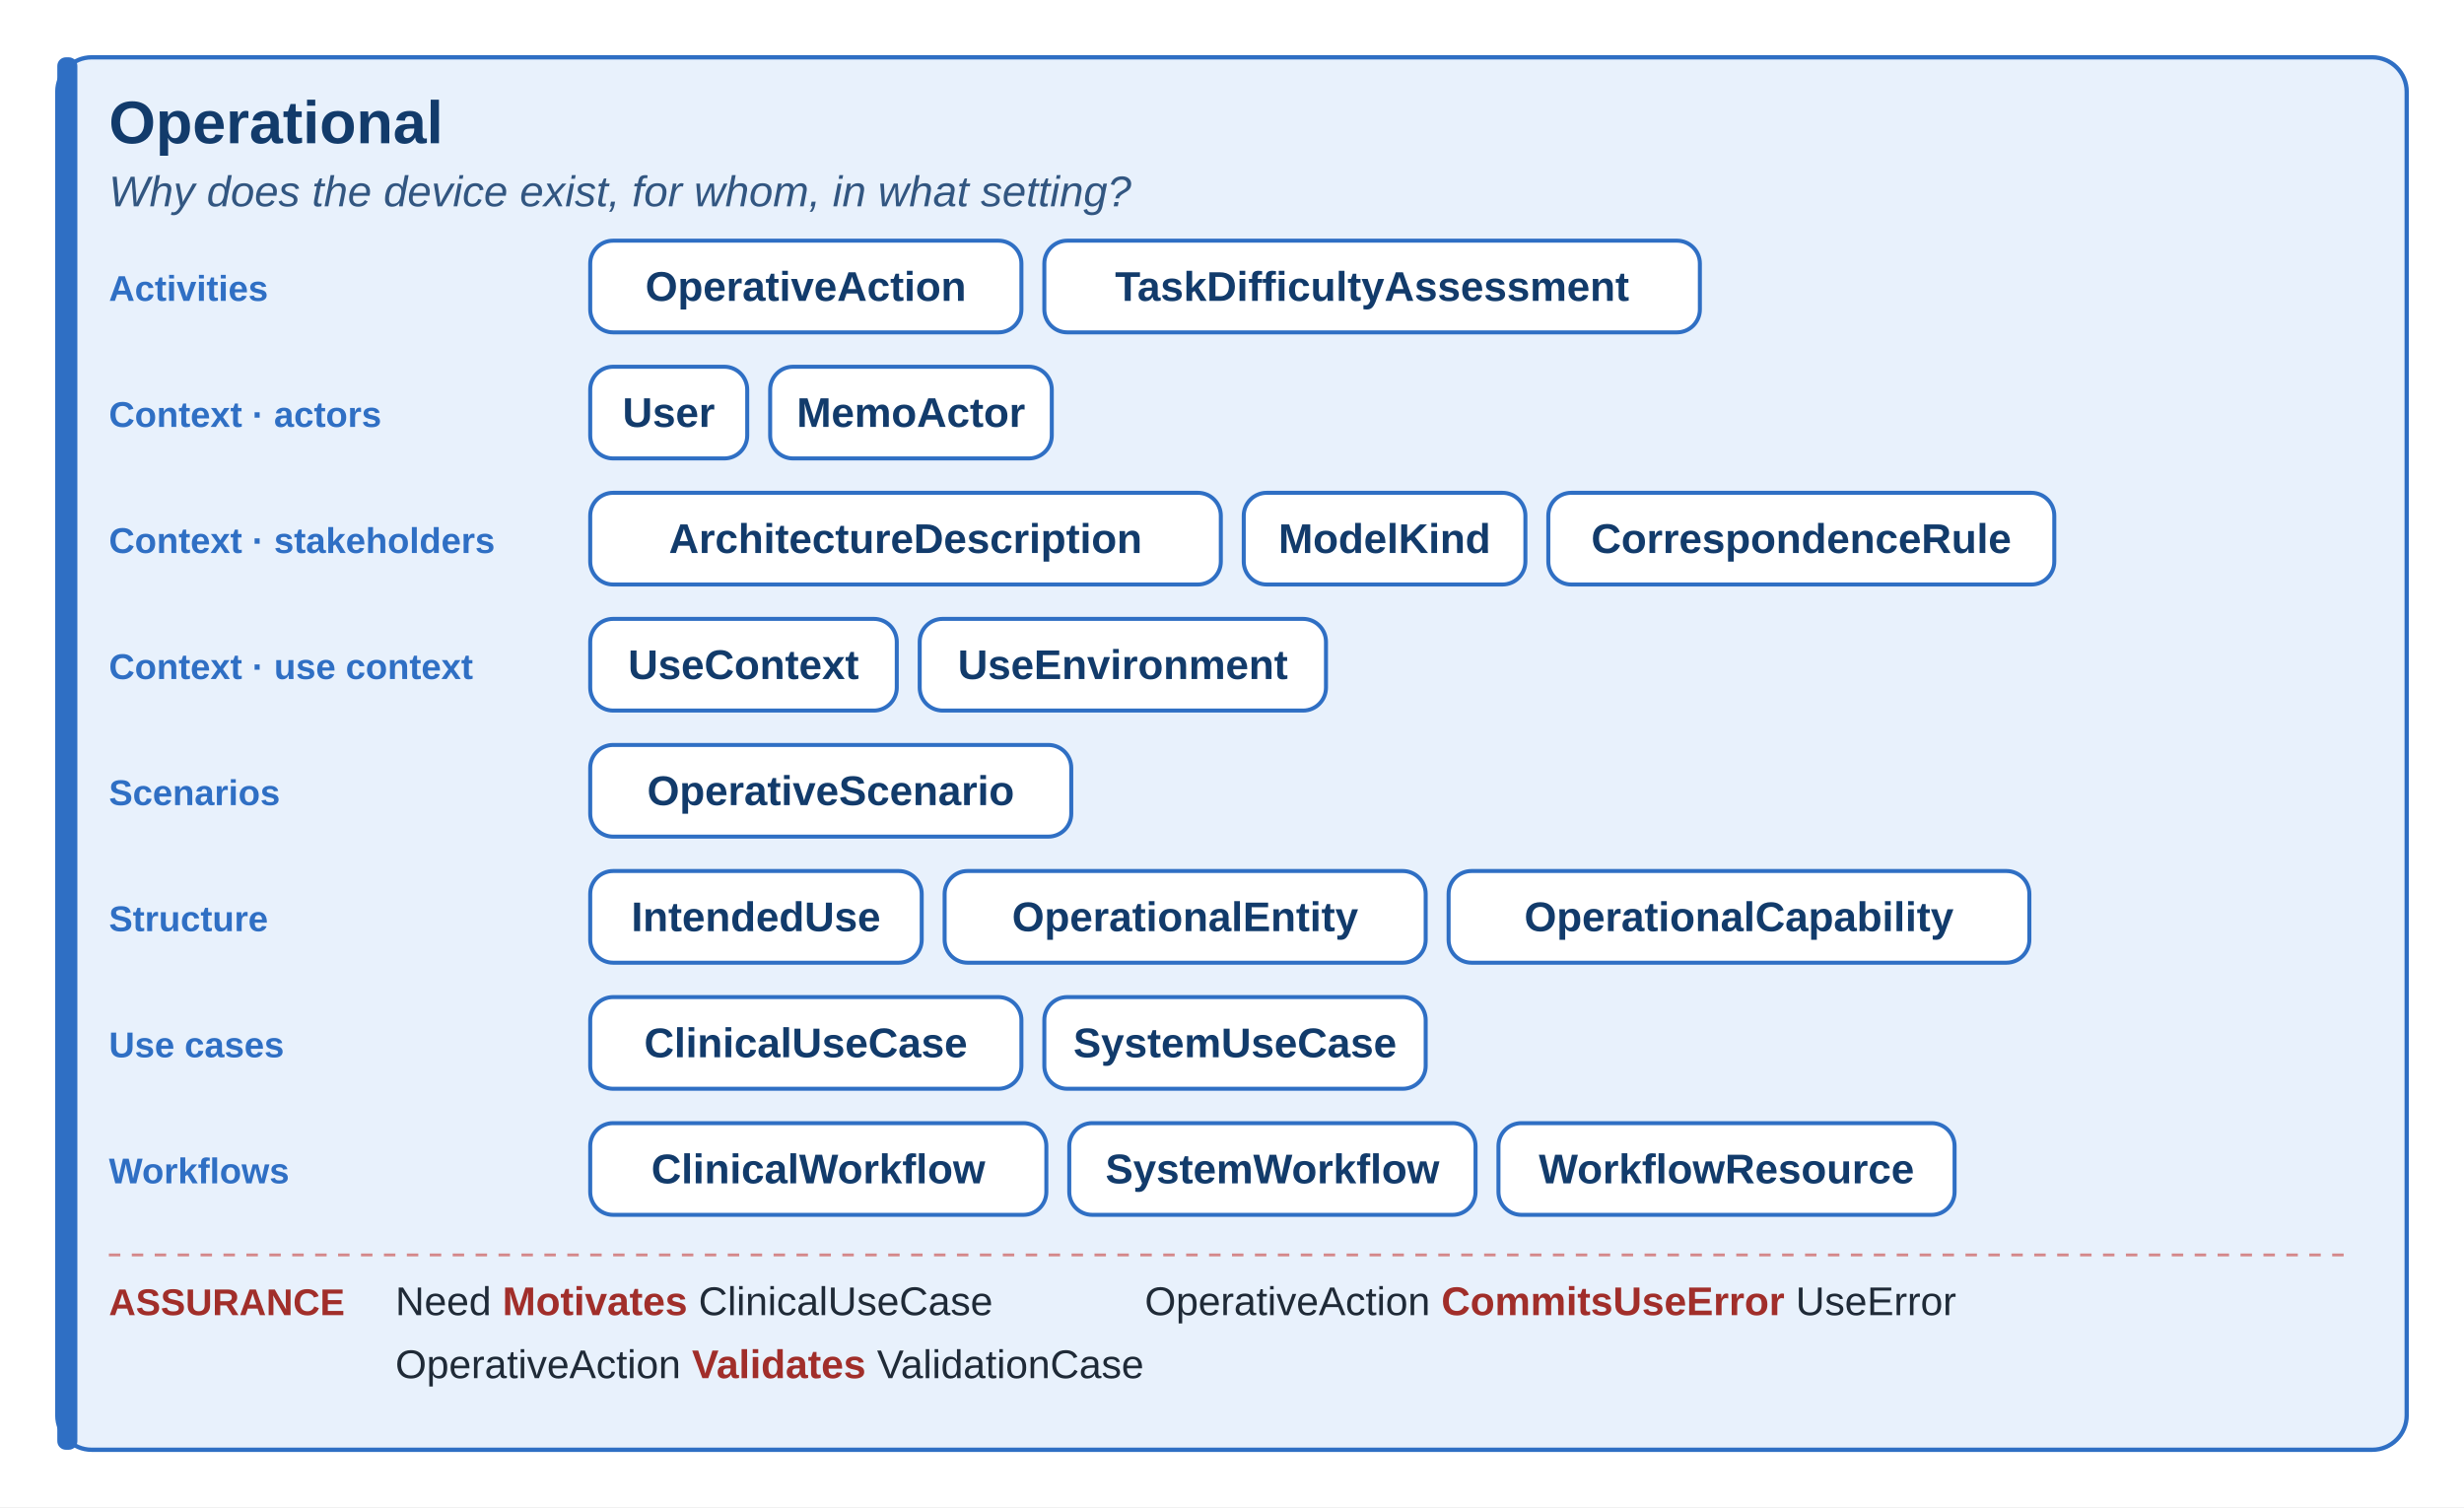
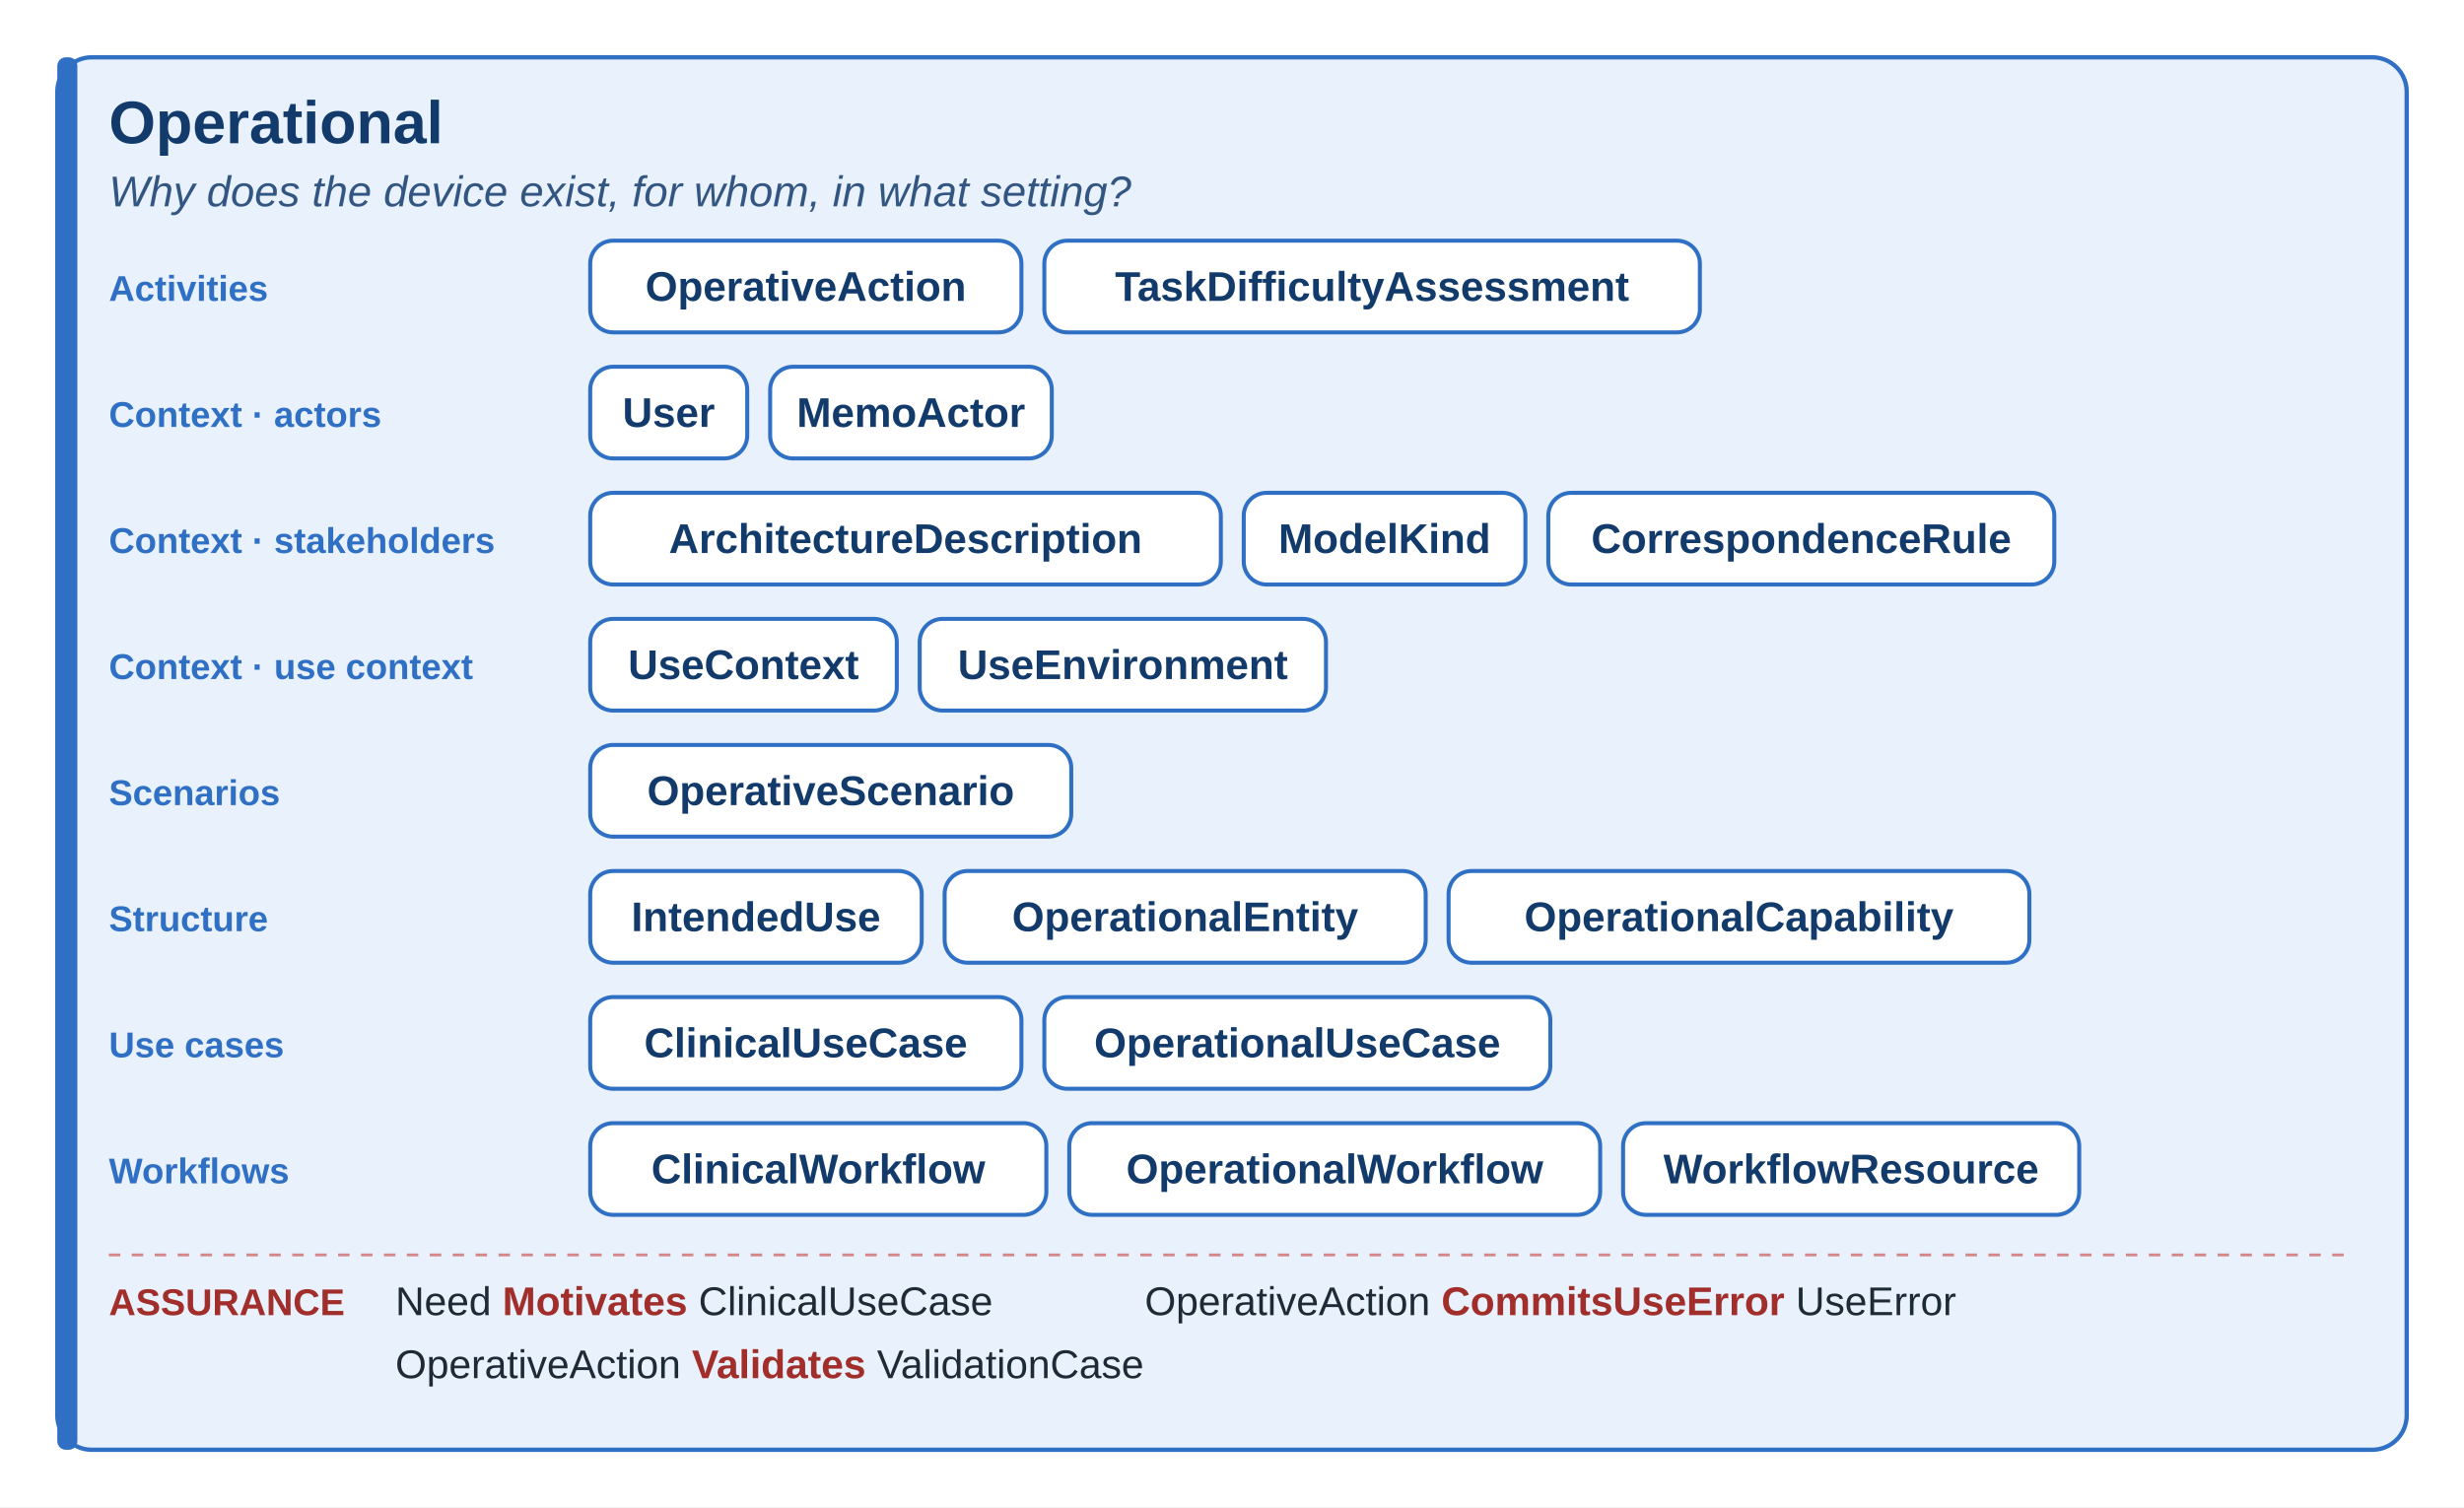
<svg xmlns="http://www.w3.org/2000/svg" viewBox="0 0 860 526" width="860" height="526" font-family="Nunito, 'Segoe UI', Arial, sans-serif" role="img" aria-label="Operational: every element definition it declares">
  <defs>
    <marker id="orange" viewBox="0 0 10 10" refX="9" refY="5" markerWidth="5" markerHeight="5" orient="auto-start-reverse">
      <path d="M0,0 L10,5 L0,10 z" fill="#e07a1f" />
    </marker>
  </defs>
  <rect width="100%" height="100%" fill="#ffffff" />
  <rect x="20" y="20" width="820" height="486" rx="12" fill="#e8f1fc" stroke="#2f6fc4" stroke-width="1.5" />
  <rect x="20" y="20" width="7" height="486" rx="3" fill="#2f6fc4" />
  <text x="38" y="50" font-size="21" font-weight="800" fill="#123b6b">Operational</text>
  <text x="38" y="72" font-size="15" font-style="italic" fill="#123b6b" opacity="0.85">Why does the device exist, for whom, in what setting?</text>
  <text x="38" y="105" font-size="12.5" font-weight="800" fill="#2f6fc4">Activities</text>
  <rect x="206" y="84" width="150.5" height="32" rx="8" fill="#ffffff" stroke="#2f6fc4" stroke-width="1.4" />
  <text x="281.25" y="105" text-anchor="middle" font-size="14.5" font-weight="700" fill="#123b6b">OperativeAction</text>
  <rect x="364.5" y="84" width="228.8" height="32" rx="8" fill="#ffffff" stroke="#2f6fc4" stroke-width="1.4" />
  <text x="478.9" y="105" text-anchor="middle" font-size="14.5" font-weight="700" fill="#123b6b">TaskDifficultyAssessment</text>
  <text x="38" y="149" font-size="12.5" font-weight="800" fill="#2f6fc4">Context · actors</text>
  <rect x="206" y="128" width="54.8" height="32" rx="8" fill="#ffffff" stroke="#2f6fc4" stroke-width="1.4" />
  <text x="233.4" y="149" text-anchor="middle" font-size="14.5" font-weight="700" fill="#123b6b">User</text>
  <rect x="268.8" y="128" width="98.3" height="32" rx="8" fill="#ffffff" stroke="#2f6fc4" stroke-width="1.4" />
  <text x="317.95" y="149" text-anchor="middle" font-size="14.5" font-weight="700" fill="#123b6b">MemoActor</text>
  <text x="38" y="193" font-size="12.5" font-weight="800" fill="#2f6fc4">Context · stakeholders</text>
  <rect x="206" y="172" width="220.1" height="32" rx="8" fill="#ffffff" stroke="#2f6fc4" stroke-width="1.4" />
  <text x="316.05" y="193" text-anchor="middle" font-size="14.5" font-weight="700" fill="#123b6b">ArchitectureDescription</text>
  <rect x="434.1" y="172" width="98.3" height="32" rx="8" fill="#ffffff" stroke="#2f6fc4" stroke-width="1.4" />
  <text x="483.25" y="193" text-anchor="middle" font-size="14.5" font-weight="700" fill="#123b6b">ModelKind</text>
  <rect x="540.4" y="172" width="176.6" height="32" rx="8" fill="#ffffff" stroke="#2f6fc4" stroke-width="1.4" />
  <text x="628.7" y="193" text-anchor="middle" font-size="14.5" font-weight="700" fill="#123b6b">CorrespondenceRule</text>
  <text x="38" y="237" font-size="12.5" font-weight="800" fill="#2f6fc4">Context · use context</text>
  <rect x="206" y="216" width="107" height="32" rx="8" fill="#ffffff" stroke="#2f6fc4" stroke-width="1.4" />
  <text x="259.5" y="237" text-anchor="middle" font-size="14.5" font-weight="700" fill="#123b6b">UseContext</text>
  <rect x="321" y="216" width="141.8" height="32" rx="8" fill="#ffffff" stroke="#2f6fc4" stroke-width="1.4" />
  <text x="391.9" y="237" text-anchor="middle" font-size="14.5" font-weight="700" fill="#123b6b">UseEnvironment</text>
  <text x="38" y="281" font-size="12.5" font-weight="800" fill="#2f6fc4">Scenarios</text>
  <rect x="206" y="260" width="167.9" height="32" rx="8" fill="#ffffff" stroke="#2f6fc4" stroke-width="1.4" />
  <text x="289.95" y="281" text-anchor="middle" font-size="14.5" font-weight="700" fill="#123b6b">OperativeScenario</text>
  <text x="38" y="325" font-size="12.5" font-weight="800" fill="#2f6fc4">Structure</text>
  <rect x="206" y="304" width="115.7" height="32" rx="8" fill="#ffffff" stroke="#2f6fc4" stroke-width="1.4" />
  <text x="263.85" y="325" text-anchor="middle" font-size="14.5" font-weight="700" fill="#123b6b">IntendedUse</text>
  <rect x="329.7" y="304" width="167.9" height="32" rx="8" fill="#ffffff" stroke="#2f6fc4" stroke-width="1.4" />
  <text x="413.65" y="325" text-anchor="middle" font-size="14.5" font-weight="700" fill="#123b6b">OperationalEntity</text>
  <rect x="505.6" y="304" width="202.7" height="32" rx="8" fill="#ffffff" stroke="#2f6fc4" stroke-width="1.4" />
  <text x="606.95" y="325" text-anchor="middle" font-size="14.5" font-weight="700" fill="#123b6b">OperationalCapability</text>
  <text x="38" y="369" font-size="12.5" font-weight="800" fill="#2f6fc4">Use cases</text>
  <rect x="206" y="348" width="150.5" height="32" rx="8" fill="#ffffff" stroke="#2f6fc4" stroke-width="1.4" />
  <text x="281.25" y="369" text-anchor="middle" font-size="14.5" font-weight="700" fill="#123b6b">ClinicalUseCase</text>
-   <rect x="364.5" y="348" width="133.1" height="32" rx="8" fill="#ffffff" stroke="#2f6fc4" stroke-width="1.4" />
-   <text x="431.05" y="369" text-anchor="middle" font-size="14.5" font-weight="700" fill="#123b6b">SystemUseCase</text>
+   <rect x="364.5" y="348" width="176.6" height="32" rx="8" fill="#ffffff" stroke="#2f6fc4" stroke-width="1.4" />
+   <text x="452.8" y="369" text-anchor="middle" font-size="14.5" font-weight="700" fill="#123b6b">OperationalUseCase</text>
  <text x="38" y="413" font-size="12.5" font-weight="800" fill="#2f6fc4">Workflows</text>
  <rect x="206" y="392" width="159.2" height="32" rx="8" fill="#ffffff" stroke="#2f6fc4" stroke-width="1.4" />
  <text x="285.6" y="413" text-anchor="middle" font-size="14.5" font-weight="700" fill="#123b6b">ClinicalWorkflow</text>
-   <rect x="373.2" y="392" width="141.8" height="32" rx="8" fill="#ffffff" stroke="#2f6fc4" stroke-width="1.4" />
-   <text x="444.1" y="413" text-anchor="middle" font-size="14.5" font-weight="700" fill="#123b6b">SystemWorkflow</text>
-   <rect x="523" y="392" width="159.2" height="32" rx="8" fill="#ffffff" stroke="#2f6fc4" stroke-width="1.4" />
-   <text x="602.6" y="413" text-anchor="middle" font-size="14.5" font-weight="700" fill="#123b6b">WorkflowResource</text>
+   <rect x="373.2" y="392" width="185.3" height="32" rx="8" fill="#ffffff" stroke="#2f6fc4" stroke-width="1.4" />
+   <text x="465.85" y="413" text-anchor="middle" font-size="14.5" font-weight="700" fill="#123b6b">OperationalWorkflow</text>
+   <rect x="566.5" y="392" width="159.2" height="32" rx="8" fill="#ffffff" stroke="#2f6fc4" stroke-width="1.4" />
+   <text x="646.1" y="413" text-anchor="middle" font-size="14.5" font-weight="700" fill="#123b6b">WorkflowResource</text>
  <line x1="38" y1="438" x2="822" y2="438" stroke="#c7433f" stroke-width="1" stroke-dasharray="4 4" opacity="0.6" />
  <text x="38" y="459" font-size="13" font-weight="800" fill="#a12e2a">ASSURANCE</text>
  <text x="138" y="459" font-size="14" fill="#1f2a37">Need  <tspan font-weight="800" fill="#a12e2a">Motivates</tspan>  ClinicalUseCase</text>
  <text x="399.56" y="459" font-size="14" fill="#1f2a37">OperativeAction  <tspan font-weight="800" fill="#a12e2a">CommitsUseError</tspan>  UseError</text>
  <text x="138" y="481" font-size="14" fill="#1f2a37">OperativeAction  <tspan font-weight="800" fill="#a12e2a">Validates</tspan>  ValidationCase</text>
</svg>
